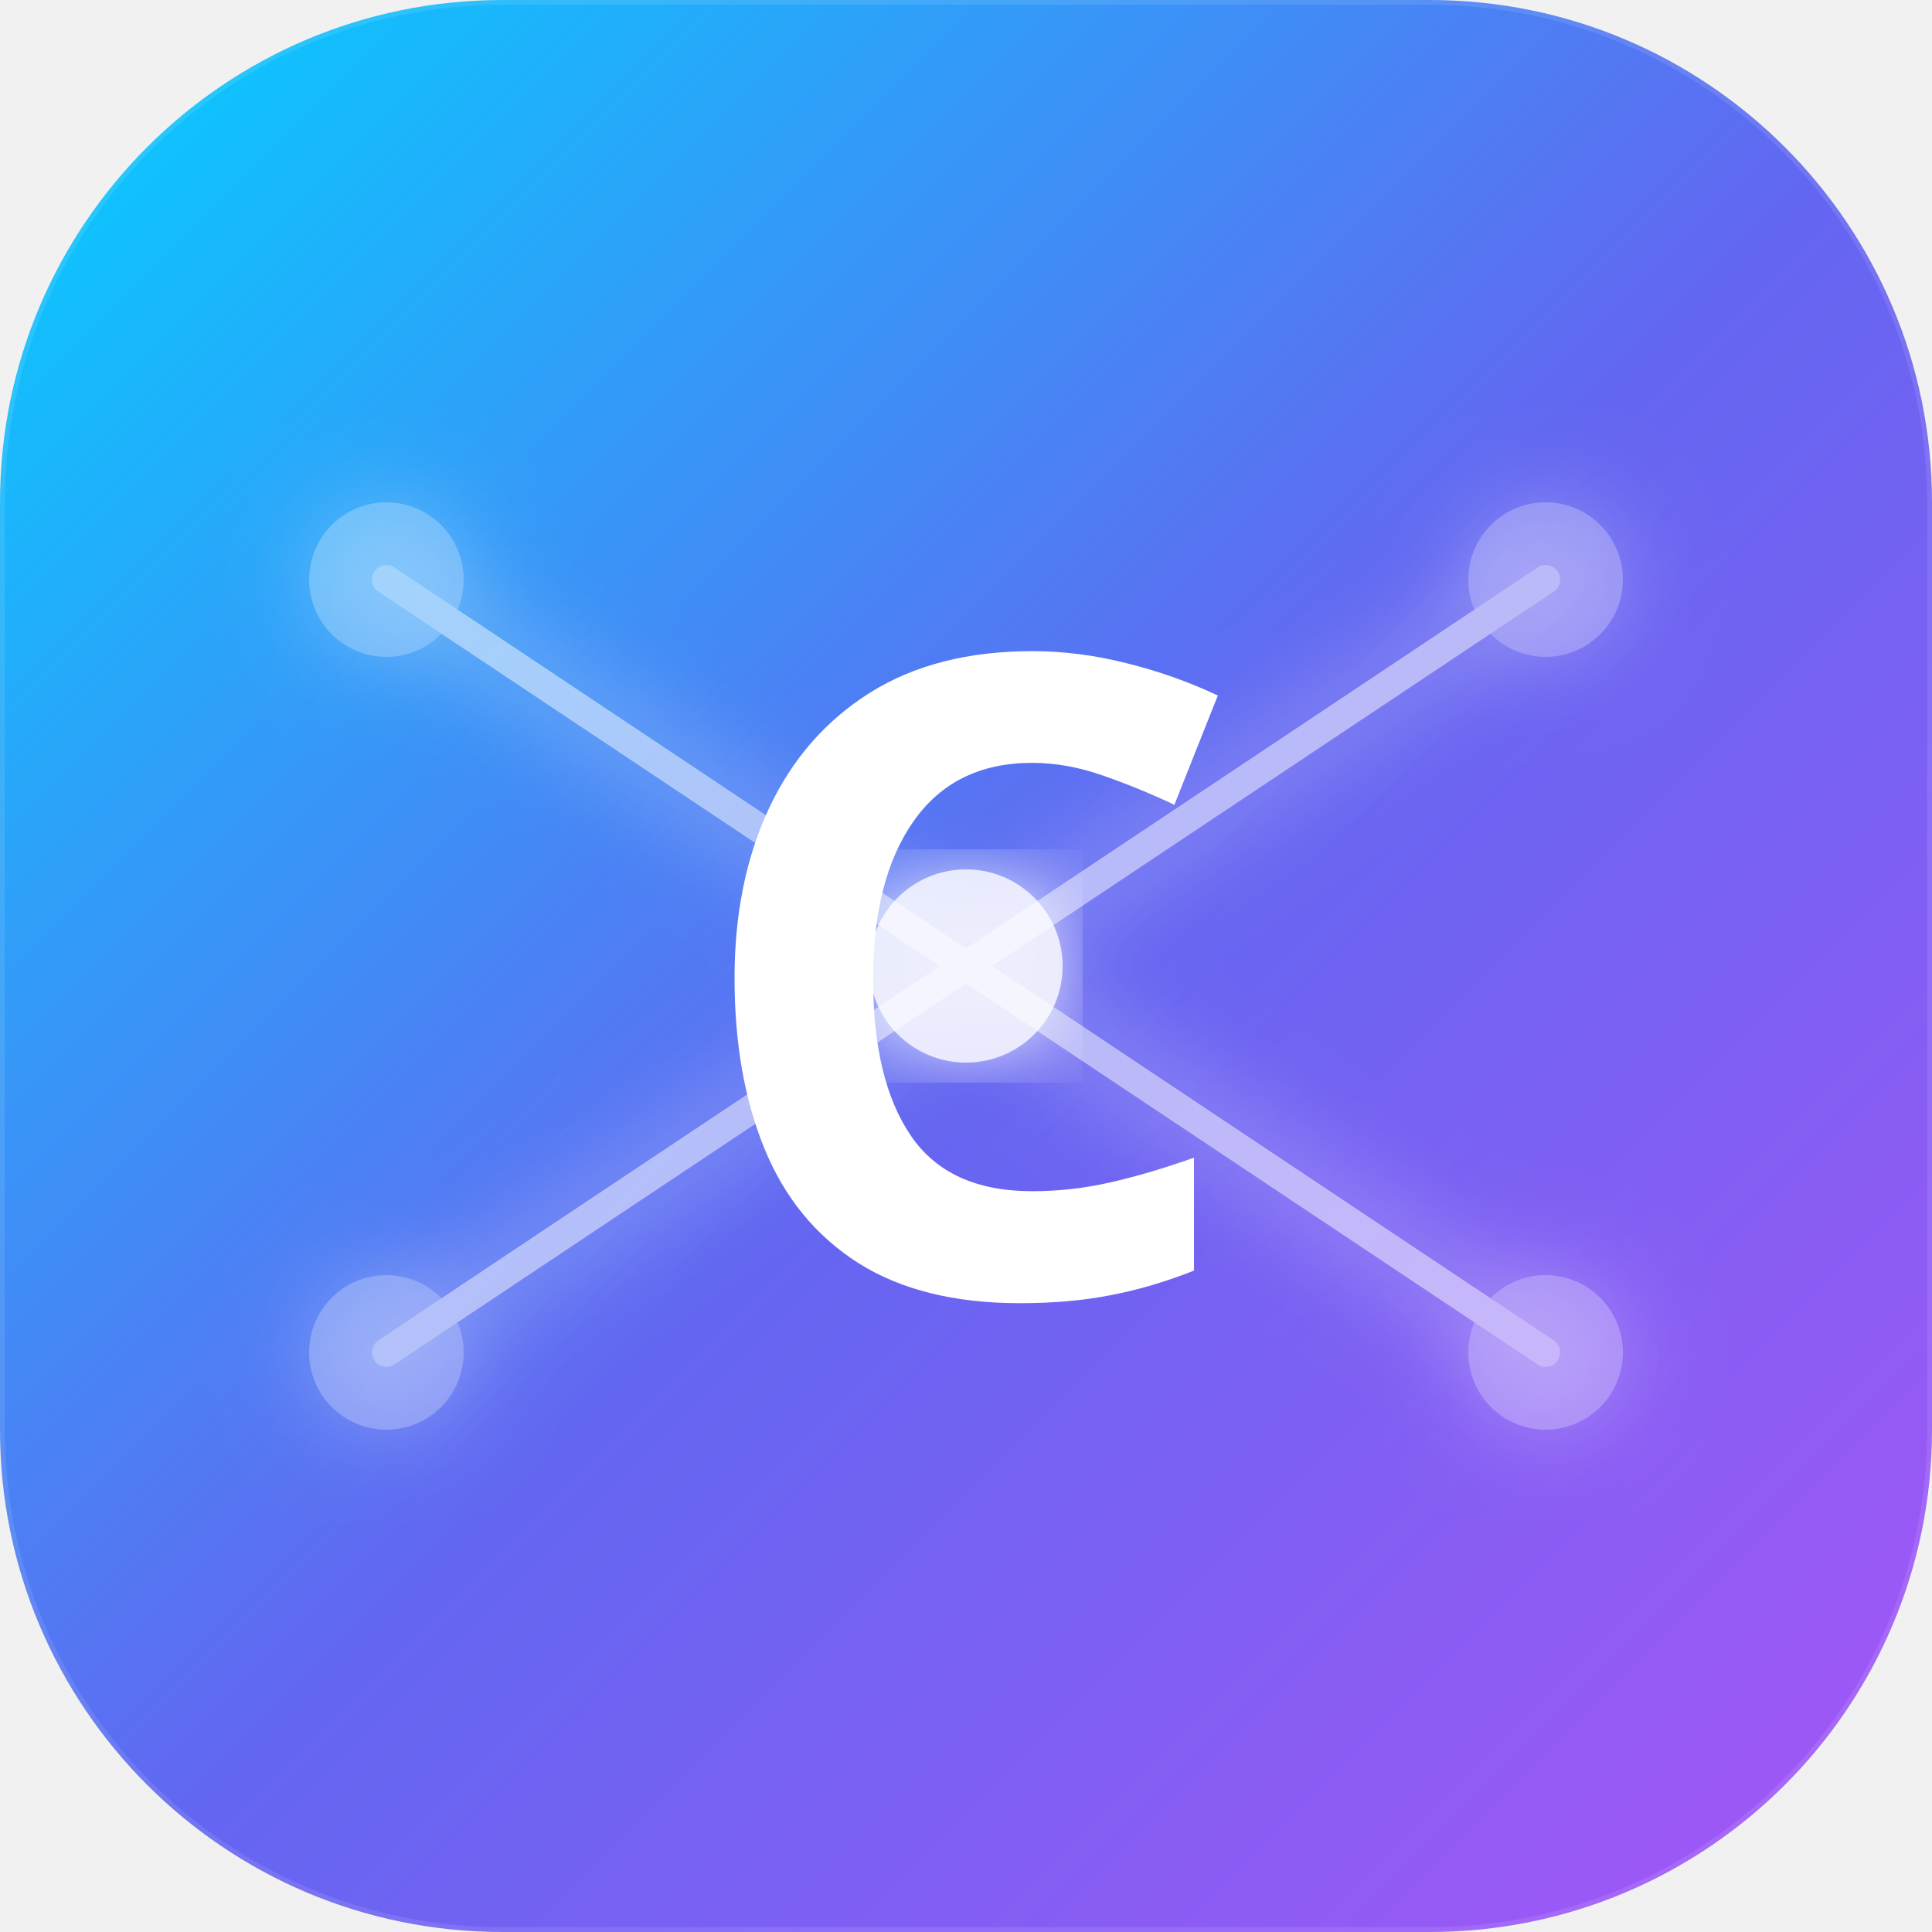
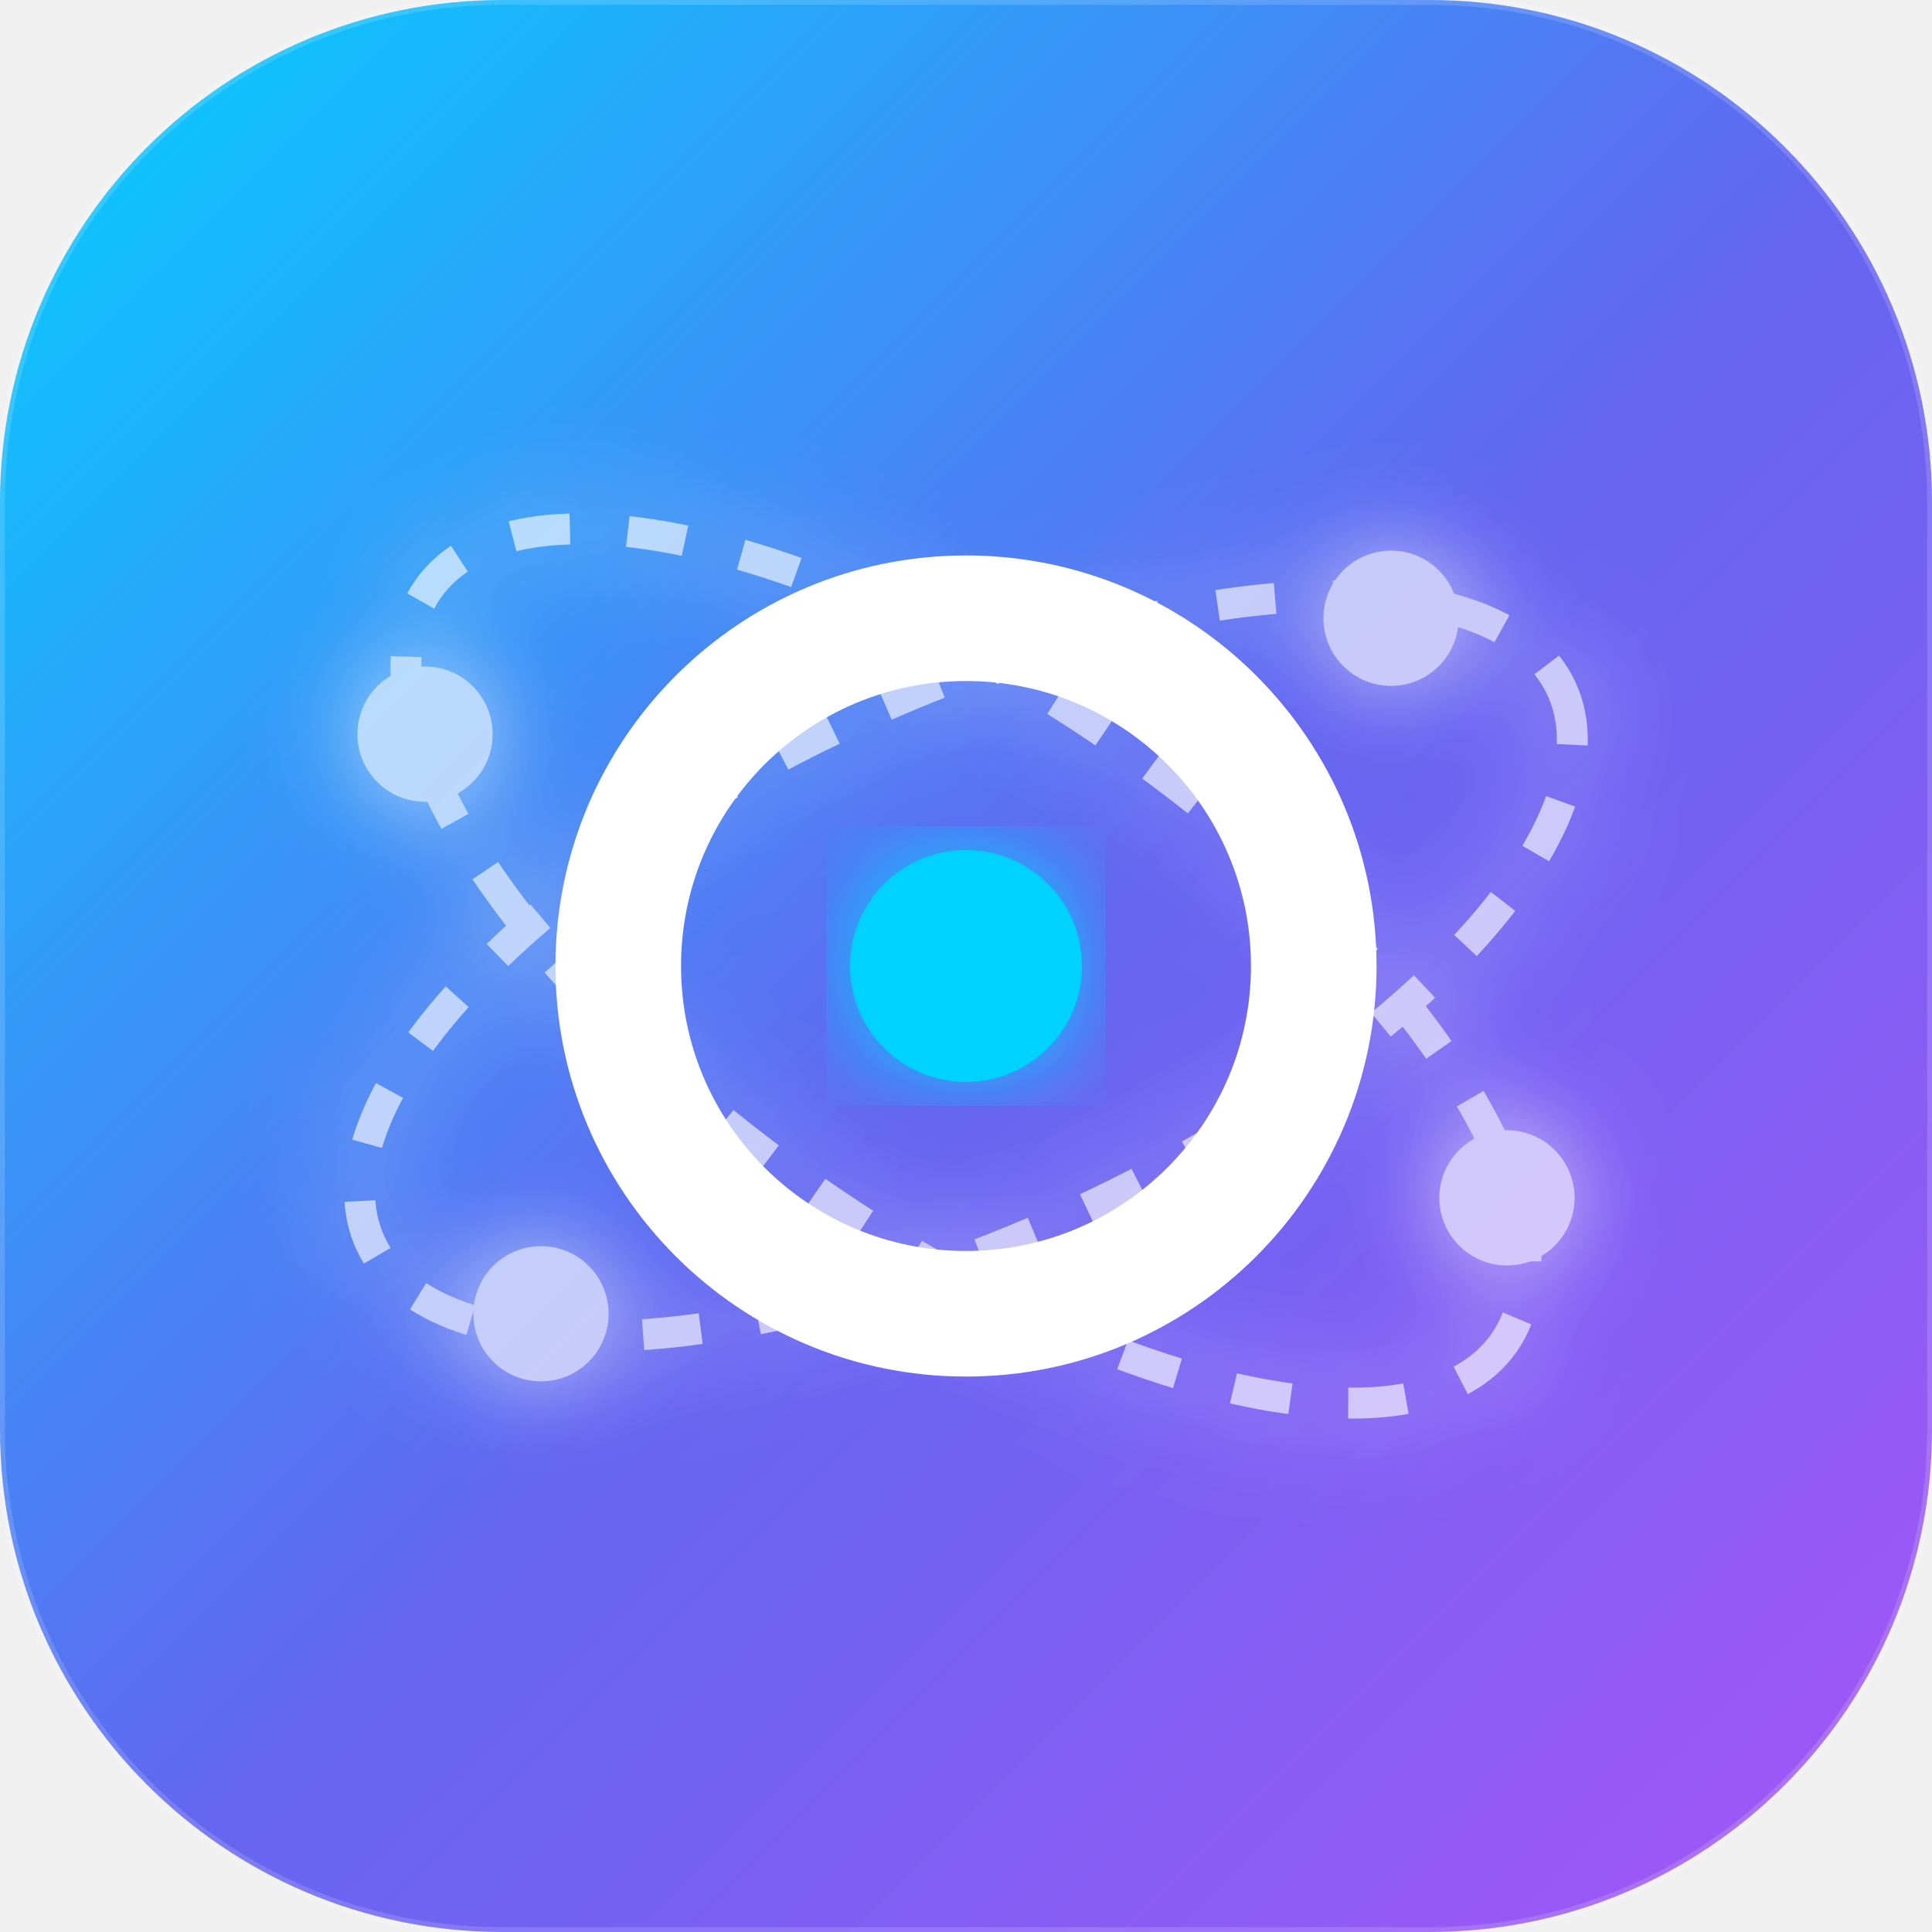
<svg xmlns="http://www.w3.org/2000/svg" viewBox="0 0 100 100" fill="none">
  <defs>
    <linearGradient id="g1" x1="0%" y1="0%" x2="100%" y2="100%">
      <stop offset="0%" stop-color="#00d2ff" />
      <stop offset="52%" stop-color="#6366f1" />
      <stop offset="100%" stop-color="#a855f7" />
    </linearGradient>
    <filter id="glow">
      <feGaussianBlur stdDeviation="2.5" result="coloredBlur" />
      <feMerge>
        <feMergeNode in="coloredBlur" />
        <feMergeNode in="SourceGraphic" />
      </feMerge>
    </filter>
  </defs>
  <rect width="100" height="100" rx="26" ry="26" fill="url(#g1)" />
-   <rect width="100" height="100" rx="26" ry="26" fill="none" stroke="rgba(255,255,255,0.1)" stroke-width="0.5" />
-   <g filter="url(#glow)" opacity="0.55">
-     <line x1="20" y1="30" x2="50" y2="50" stroke="white" stroke-width="1.5" stroke-linecap="round" />
-     <line x1="80" y1="30" x2="50" y2="50" stroke="white" stroke-width="1.5" stroke-linecap="round" />
-     <line x1="20" y1="70" x2="50" y2="50" stroke="white" stroke-width="1.5" stroke-linecap="round" />
-     <line x1="80" y1="70" x2="50" y2="50" stroke="white" stroke-width="1.5" stroke-linecap="round" />
-     <circle cx="20" cy="30" r="4" fill="rgba(255,255,255,0.5)" />
-     <circle cx="80" cy="30" r="4" fill="rgba(255,255,255,0.5)" />
-     <circle cx="20" cy="70" r="4" fill="rgba(255,255,255,0.5)" />
-     <circle cx="80" cy="70" r="4" fill="rgba(255,255,255,0.5)" />
+   <rect width="100" height="100" rx="26" ry="26" fill="none" stroke="rgba(255,255,255,0.15)" stroke-width="0.5" />
+   <g filter="url(#glow)" opacity="0.65">
+     <ellipse cx="50" cy="50" rx="34" ry="14" stroke="white" stroke-width="1.6" stroke-dasharray="3 3" transform="rotate(-25 50 50)" />
+     <ellipse cx="50" cy="50" rx="34" ry="14" stroke="white" stroke-width="1.6" stroke-dasharray="3 3" transform="rotate(35 50 50)" />
+     <circle cx="22" cy="38" r="3.5" fill="white" />
+     <circle cx="78" cy="62" r="3.5" fill="white" />
+     <circle cx="28" cy="68" r="3.5" fill="white" />
+     <circle cx="72" cy="32" r="3.5" fill="white" />
  </g>
-   <text x="50" y="67" text-anchor="middle" font-family="'Segoe UI', system-ui, sans-serif" font-size="46" font-weight="900" fill="white" letter-spacing="-2">C</text>
-   <circle cx="50" cy="50" r="5" fill="white" opacity="0.85" filter="url(#glow)" />
+   <circle cx="50" cy="50" r="18" stroke="white" stroke-width="6.5" fill="none" />
+   <circle cx="50" cy="50" r="6" fill="#00d2ff" filter="url(#glow)" />
</svg>
